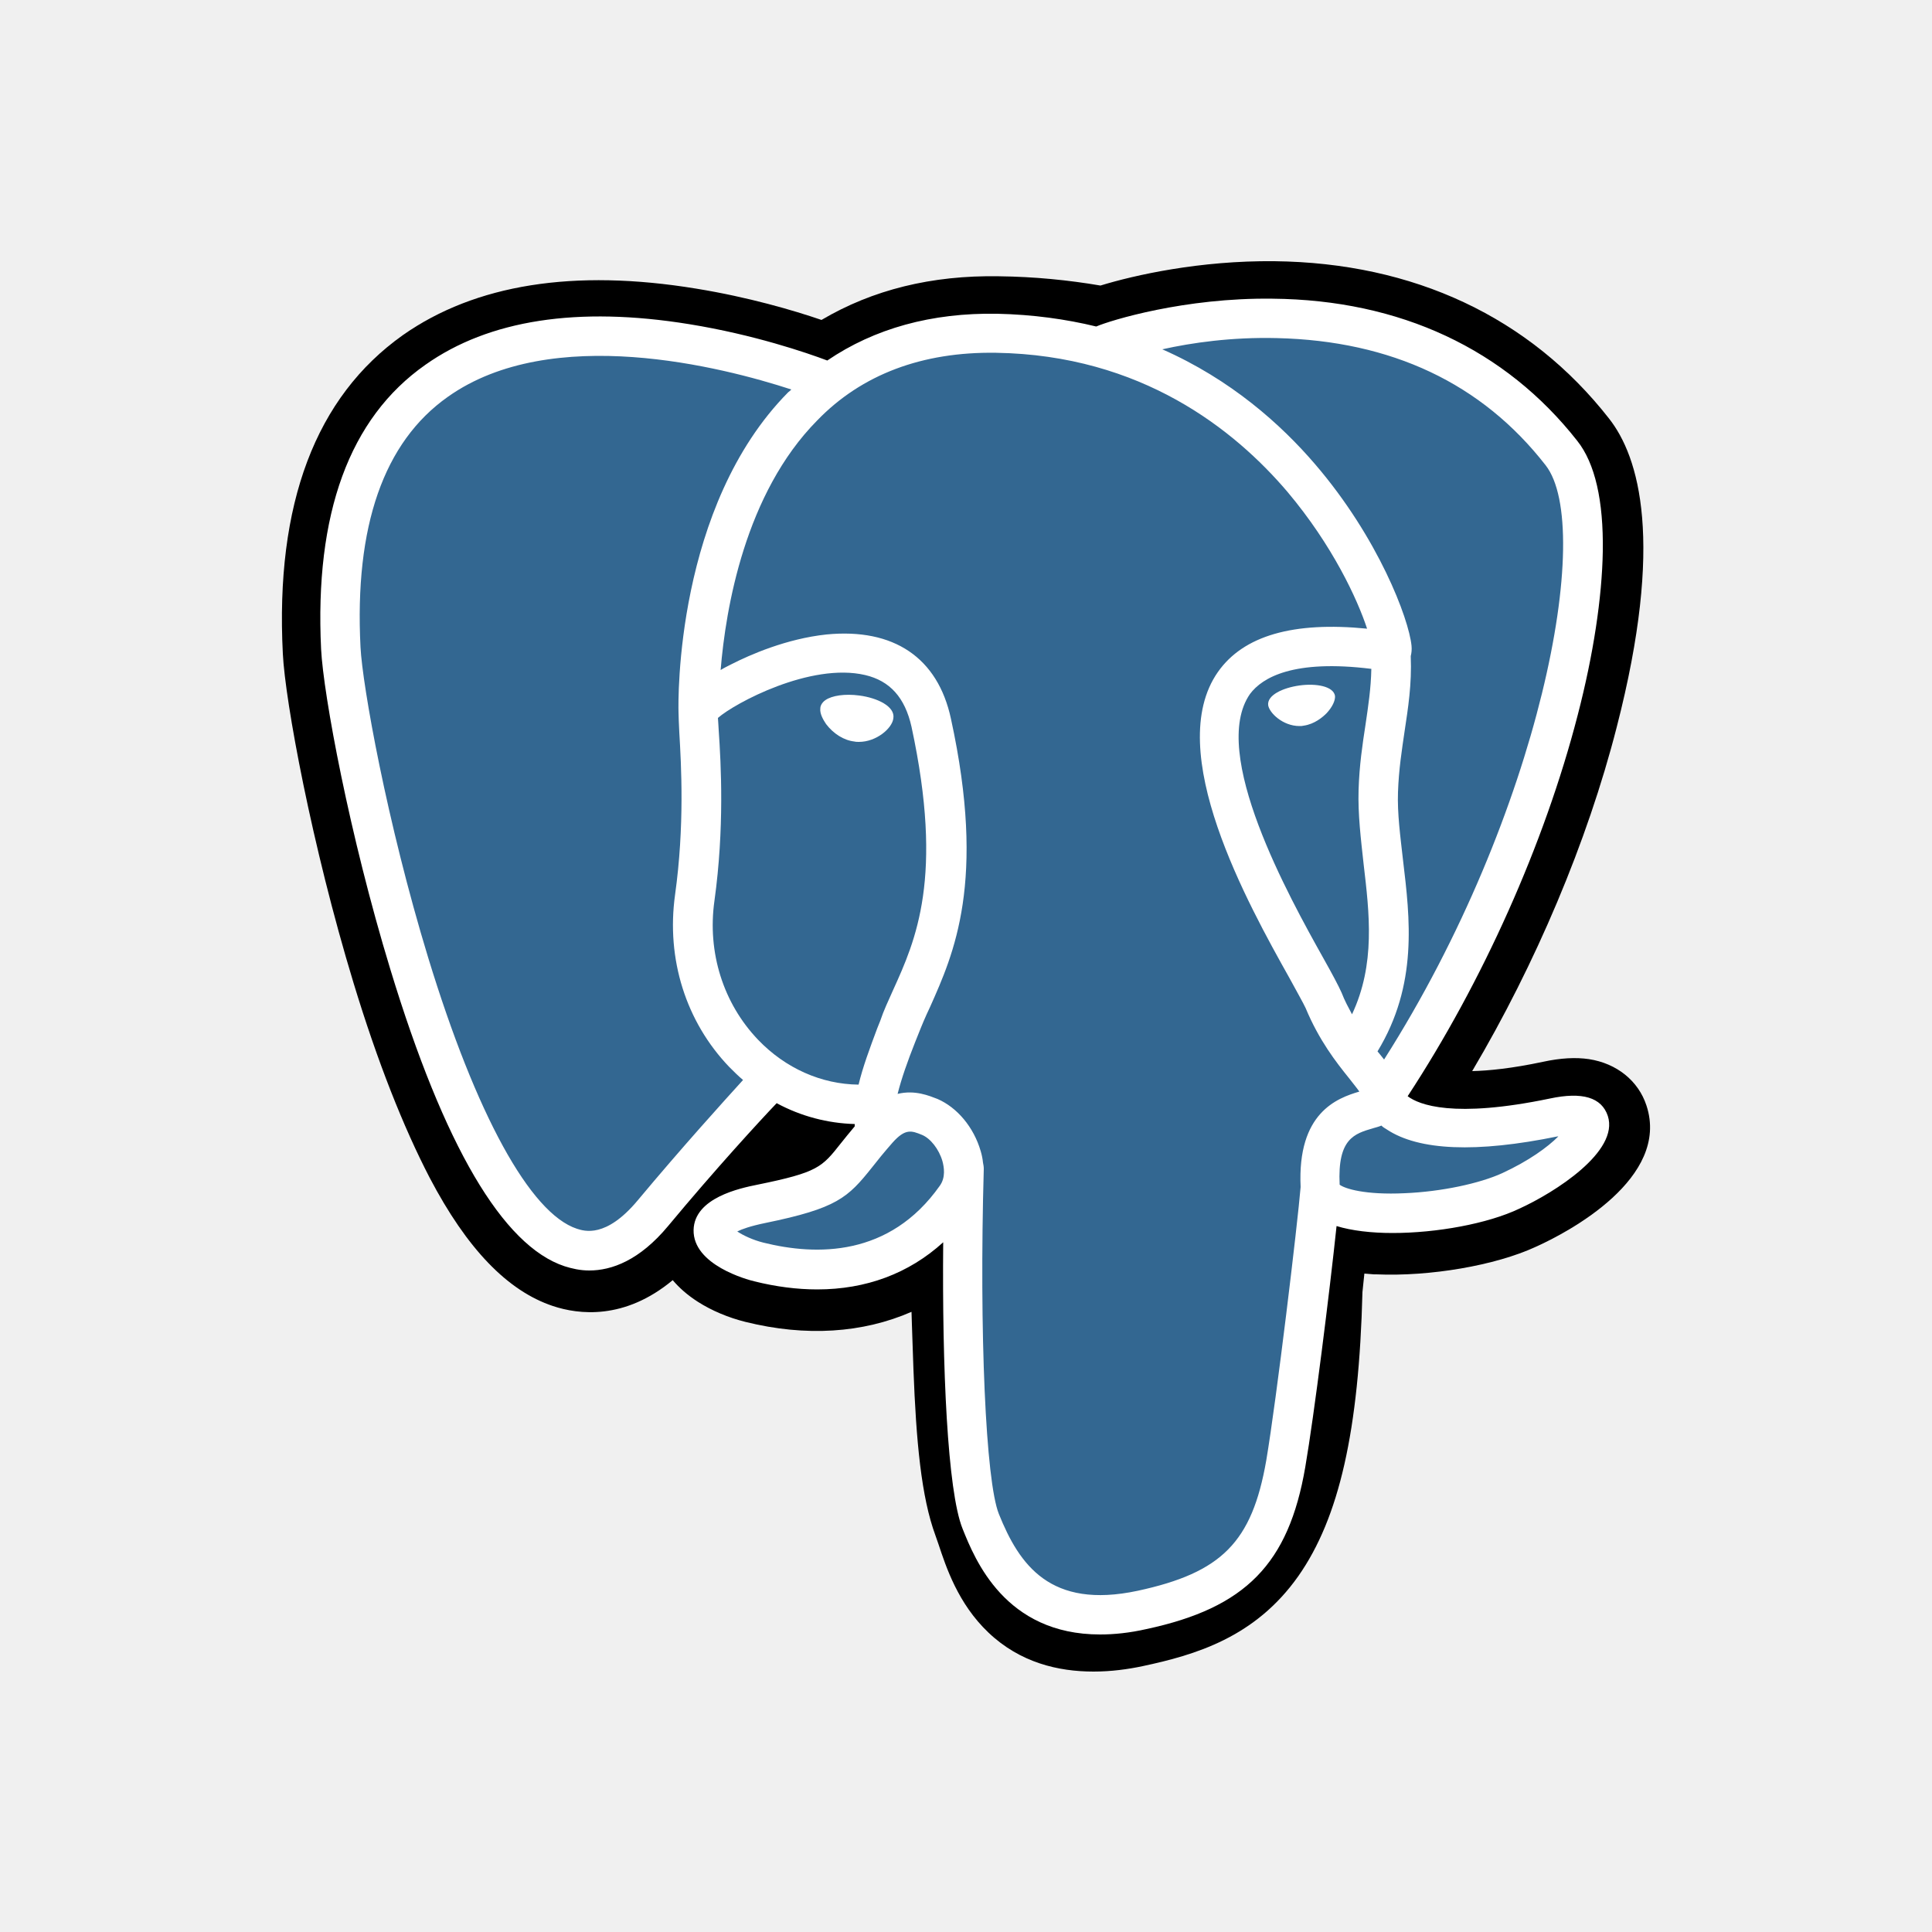
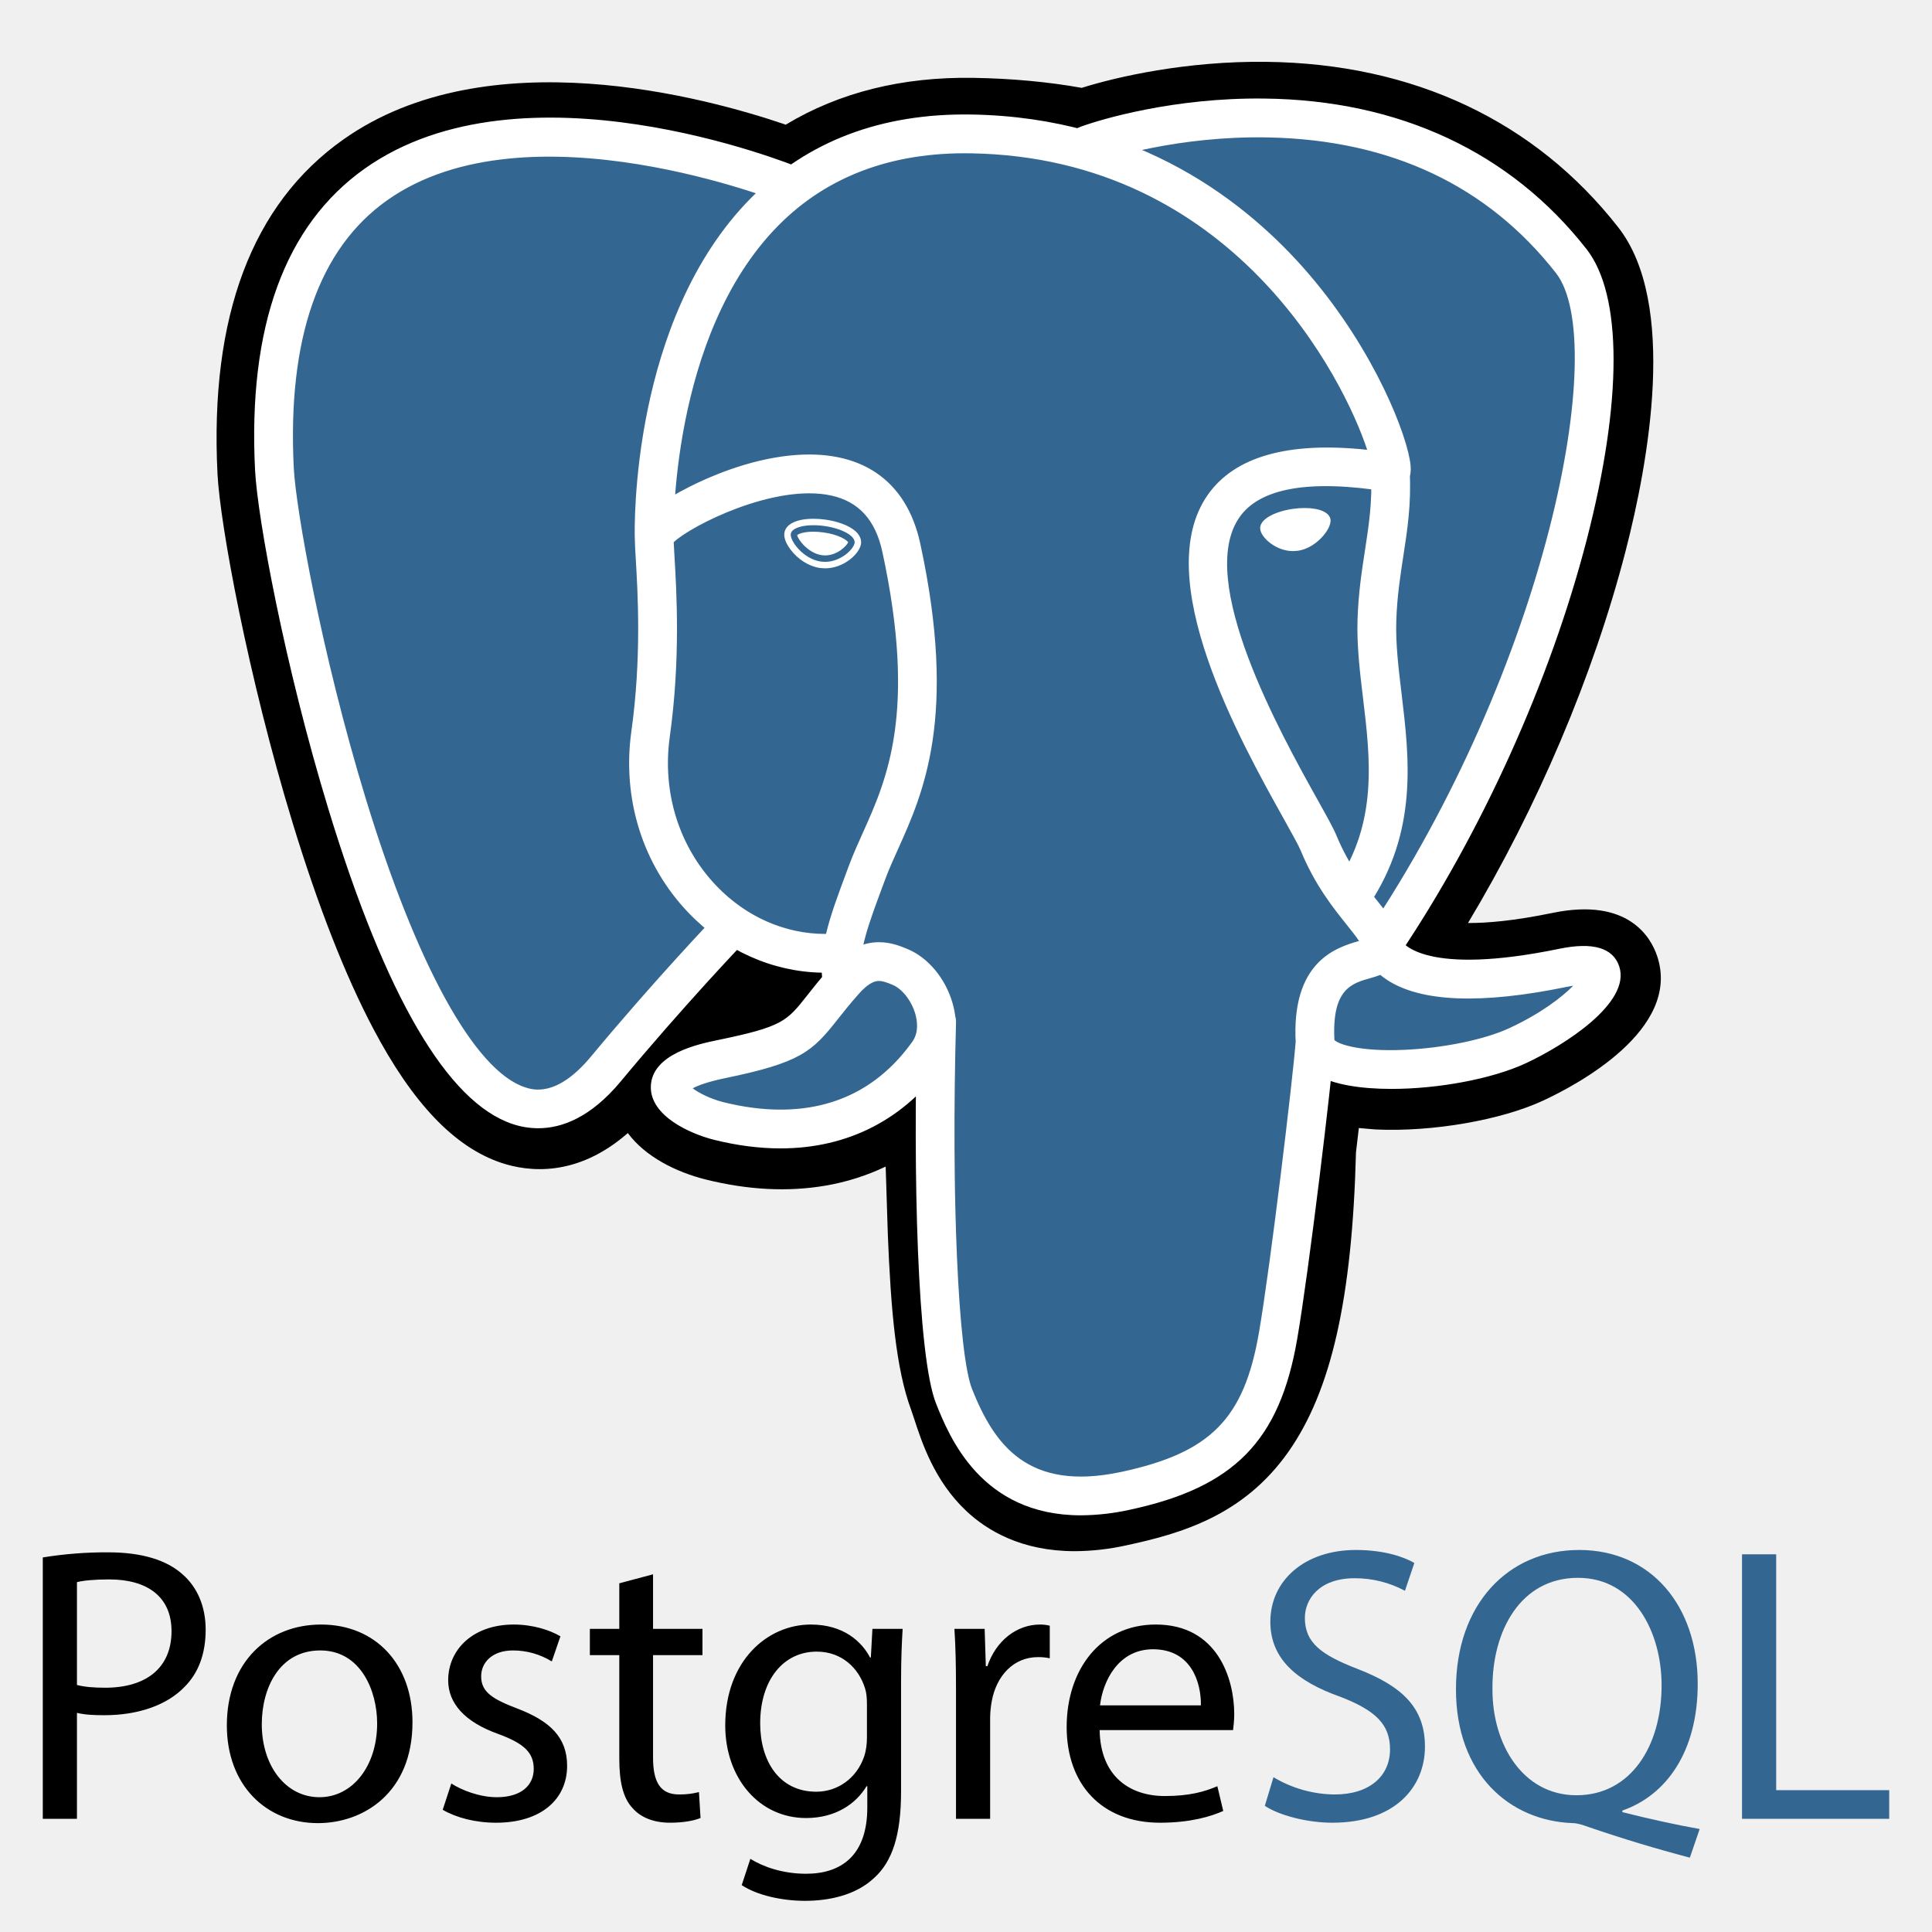
- <svg xmlns="http://www.w3.org/2000/svg" version="1.1" id="Layer_1" x="0px" y="0px" viewBox="0 0 500 500" style="enable-background:new 0 0 500 500;" xml:space="preserve">
-   <style type="text/css">
- 	.st0{fill:#336791;}
- 	.st1{fill:#FFFFFF;}
- </style>
-   <g id="XMLID_1_">
-     <path id="XMLID_3_" d="M426.1,286.1c-2.1-6.4-7.7-10.9-14.9-12c-3.4-0.5-7.3-0.3-11.9,0.7c-8,1.7-14,2.3-18.3,2.4   c16.4-27.7,29.8-59.3,37.4-89c12.4-48.1,5.8-70-2-79.9c-20.5-26.2-50.5-40.3-86.6-40.7c-19.3-0.2-36.2,3.6-45,6.3   c-8.2-1.4-17.1-2.3-26.3-2.4c-17.4-0.3-32.7,3.5-45.9,11.3c-7.3-2.5-18.9-5.9-32.4-8.1c-31.7-5.2-57.2-1.1-75.9,12   c-22.6,16-33.1,43.7-31.1,82.5c0.6,12.3,7.5,49.7,18.3,85.2c6.2,20.4,12.9,37.3,19.7,50.4c9.7,18.5,20.2,29.3,31.9,33.2   c6.6,2.2,18.5,3.7,31-6.7c1.6,1.9,3.7,3.8,6.5,5.6c3.6,2.3,7.9,4.1,12.3,5.2c15.7,3.9,30.4,2.9,43-2.6c0.1,2.2,0.1,4.4,0.2,6.2   c0.1,3,0.2,5.9,0.3,8.7c0.7,18.5,2,33,5.7,43c0.2,0.6,0.5,1.4,0.8,2.3c1.9,5.7,5,15.3,12.9,22.8c8.2,7.8,18.1,10.1,27.2,10.1   c4.6,0,8.9-0.6,12.7-1.4c13.6-2.9,29.1-7.4,40.3-23.3c10.6-15.1,15.7-37.7,16.6-73.5c0.1-1,0.2-2,0.3-2.9c0.1-0.6,0.1-1.3,0.2-1.9   l2.5,0.2l0.6,0c13.9,0.6,30.8-2.3,41.2-7.1C405.9,318.9,432.3,304.9,426.1,286.1" />
-     <path id="XMLID_4_" class="st0" d="M402.4,289.8c-41.2,8.5-44.1-5.5-44.1-5.5c43.5-64.6,61.7-146.6,46-166.6   c-42.8-54.7-117-28.8-118.2-28.2l-0.4,0.1c-8.1-1.7-17.3-2.7-27.5-2.9c-18.7-0.3-32.8,4.9-43.5,13c0,0-132.3-54.5-126.1,68.5   c1.3,26.2,37.5,198.1,80.7,146.1c15.8-19,31-35,31-35c7.6,5,16.6,7.6,26.2,6.7l0.7-0.6c-0.2,2.4-0.1,4.7,0.3,7.4   c-11.1,12.4-7.9,14.6-30.1,19.2c-22.5,4.6-9.3,12.9-0.7,15.1c10.5,2.6,34.7,6.3,51-16.6l-0.7,2.6c4.4,3.5,7.4,22.7,6.9,40.1   c-0.5,17.4-0.9,29.4,2.6,38.7c3.4,9.3,6.9,30.4,36.1,24.1c24.4-5.2,37.1-18.8,38.9-41.4c1.2-16.1,4.1-13.7,4.3-28.1l2.3-6.8   c2.6-21.8,0.4-28.8,15.5-25.6l3.7,0.3c11.1,0.5,25.6-1.8,34.1-5.7C409.6,300.3,420.4,286.1,402.4,289.8L402.4,289.8" />
-     <path id="XMLID_5_" class="st1" d="M222.4,180c-3.7-0.5-7.1,0-8.8,1.2c-1,0.7-1.3,1.6-1.3,2.1c-0.2,1.5,0.9,3.2,1.5,4.1   c1.9,2.5,4.6,4.2,7.3,4.5c0.4,0.1,0.8,0.1,1.2,0.1c4.5,0,8.6-3.5,8.9-6.1C231.7,182.8,227,180.6,222.4,180" />
-     <path id="XMLID_6_" class="st1" d="M345.5,180.1L345.5,180.1c-0.4-2.5-4.9-3.3-9.2-2.7c-4.3,0.6-8.4,2.5-8.1,5.1   c0.3,2,3.8,5.4,8.1,5.4c0.4,0,0.7,0,1.1-0.1c2.8-0.4,4.9-2.2,5.9-3.2C344.8,183,345.6,181.3,345.5,180.1" />
-     <path id="XMLID_15_" class="st1" d="M416.1,288.8c-1.6-4.8-6.6-6.3-15-4.5c-25,5.2-33.9,1.6-36.8-0.6c19.4-29.6,35.4-65.3,44-98.6   c4.1-15.8,6.3-30.5,6.5-42.4c0.2-13.1-2-22.8-6.6-28.6c-18.6-23.7-45.8-36.5-78.9-36.8c-22.7-0.3-41.9,5.6-45.6,7.2   c-7.8-1.9-16.4-3.1-25.6-3.3c-17-0.3-31.8,3.8-44,12.1c-5.3-2-19-6.7-35.7-9.4c-28.9-4.7-51.9-1.1-68.3,10.5   C90.4,108.2,81.4,133,83.1,168c0.6,11.8,7.3,48,17.9,82.8c13.9,45.7,29.1,71.6,45.1,76.9c1.9,0.6,4,1.1,6.4,1.1   c5.8,0,13-2.6,20.4-11.5c12.3-14.8,23.8-27.3,28.1-31.8c6.3,3.4,13.2,5.2,20.2,5.4c0,0.2,0,0.4,0,0.6c-1.4,1.7-2.6,3.1-3.6,4.4   c-4.9,6.2-5.9,7.5-21.6,10.7c-4.5,0.9-16.3,3.4-16.5,11.7c-0.2,9.1,14,12.9,15.7,13.3c5.6,1.4,11.1,2.1,16.3,2.1   c12.6,0,23.7-4.1,32.6-12.2c-0.3,32.4,1.1,64.4,5,74.1c3.2,8,11,27.4,35.6,27.4c3.6,0,7.6-0.4,12-1.4c25.7-5.5,36.8-16.9,41.1-41.9   c2.3-13.4,6.3-45.3,8.1-62.4c3.9,1.2,9,1.8,14.5,1.8c11.4,0,24.6-2.4,32.8-6.3C402.4,308.6,419.1,298,416.1,288.8z M354.9,173.1   c-0.1,5.1-0.8,9.6-1.5,14.4c-0.8,5.2-1.6,10.5-1.8,16.9c-0.2,6.3,0.6,12.8,1.3,19.2c1.5,12.8,3.1,25.9-3,38.9   c-0.9-1.7-1.9-3.5-2.7-5.6c-0.8-1.8-2.4-4.8-4.7-8.9c-8.9-15.9-29.6-53.2-19-68.4C326.7,175.3,334.8,170.6,354.9,173.1z    M330.5,87.5c29.6,0.7,53,11.7,69.5,32.9c12.7,16.2-1.3,90.1-41.8,153.8c-0.4-0.5-0.8-1-1.2-1.5c-0.2-0.2-0.3-0.4-0.5-0.6   c10.5-17.3,8.4-34.4,6.6-49.5c-0.7-6.2-1.5-12.1-1.3-17.6c0.2-5.9,1-10.9,1.7-15.7c0.9-6,1.9-12.2,1.6-19.5   c0.2-0.8,0.3-1.7,0.2-2.7c-0.7-7-8.6-27.9-24.9-46.9c-8.9-10.4-21.9-22-39.6-29.8C308.4,88.7,318.8,87.2,330.5,87.5z M165,310.7   c-8.2,9.8-13.8,7.9-15.7,7.3c-12.1-4-26.1-29.6-38.5-70.2c-10.7-35.1-17-70.4-17.5-80.3c-1.6-31.3,6-53.1,22.6-64.8   c26.9-19.1,71.1-7.7,88.9-1.9c-0.3,0.3-0.5,0.5-0.8,0.7c-29.2,29.5-28.5,79.8-28.4,82.8c0,1.2,0.1,2.9,0.2,5.2   c0.5,8.5,1.4,24.2-1.1,42.1c-2.3,16.6,2.8,32.8,14,44.5c1.2,1.2,2.4,2.4,3.6,3.4C187.4,284.9,176.6,296.8,165,310.7z M196.2,269.1   c-9-9.4-13.2-22.6-11.3-36c2.6-18.8,1.7-35.3,1.1-44.1c-0.1-1.2-0.1-2.3-0.2-3.2c4.3-3.8,24-14.4,38.1-11.1   c6.4,1.5,10.3,5.8,12,13.4c8.4,39,1.1,55.2-4.8,68.2c-1.2,2.7-2.4,5.2-3.3,7.9l-0.8,2c-1.9,5.1-3.7,9.9-4.8,14.5   C212.6,280.6,203.3,276.5,196.2,269.1z M197.6,321.6c-2.8-0.7-5.3-1.9-6.8-2.9c1.2-0.6,3.4-1.4,7.3-2.2   c18.5-3.8,21.3-6.5,27.6-14.4c1.4-1.8,3.1-3.9,5.3-6.4l0,0c3.3-3.7,4.9-3.1,7.6-2c2.2,0.9,4.4,3.7,5.3,6.8c0.4,1.5,0.9,4.2-0.7,6.4   C230.2,325.3,211.3,325,197.6,321.6z M294.4,411.7c-22.6,4.8-30.6-6.7-35.9-19.9c-3.4-8.5-5.1-46.9-3.9-89.3c0-0.6-0.1-1.1-0.2-1.6   c-0.1-1-0.3-2-0.6-3c-1.8-6.2-6.1-11.3-11.2-13.5c-2.1-0.8-5.8-2.4-10.3-1.3c1-4,2.6-8.5,4.5-13.3l0.8-2c0.9-2.3,1.9-4.7,3.1-7.2   c6.1-13.7,14.6-32.4,5.4-74.6c-3.4-15.8-14.8-23.5-32.2-21.8c-10.4,1.1-19.9,5.3-24.6,7.7c-1,0.5-2,1-2.8,1.5   c1.3-15.9,6.3-45.7,25-64.6C223,96.9,238.7,91,257.8,91.3c37.6,0.6,61.7,19.9,75.4,36c11.7,13.9,18.1,27.8,20.6,35.4   c-19.1-1.9-32,1.8-38.6,11.2c-14.3,20.4,7.8,60.1,18.5,79.2c1.9,3.5,3.6,6.5,4.2,7.8c3.5,8.4,7.9,14,11.2,18.1c1,1.3,2,2.5,2.7,3.5   c-5.8,1.7-16.1,5.5-15.2,24.7c-0.8,9.6-6.2,54.8-8.9,70.8C324,399.1,316.2,407,294.4,411.7z M388.8,303.6   c-5.9,2.7-15.8,4.8-25.2,5.2c-10.4,0.5-15.6-1.2-16.9-2.2c-0.6-12,3.9-13.2,8.6-14.6c0.7-0.2,1.5-0.4,2.2-0.7   c0.4,0.4,0.9,0.7,1.4,1c8.3,5.5,23.2,6.1,44.2,1.8l0.2,0C400.5,296.9,395.7,300.4,388.8,303.6z" />
-   </g>
+ <svg xmlns="http://www.w3.org/2000/svg" viewBox="0 0 128 128">
+   <path d="M85.988 76.075c.632-5.262.443-6.034 4.362-5.182l.995.088c3.014.137 6.957-.485 9.272-1.561 4.986-2.313 7.942-6.177 3.026-5.162-11.215 2.313-11.986-1.483-11.986-1.483C103.5 45.204 108.451 22.9 104.178 17.44 92.524 2.548 72.35 9.59 72.012 9.773l-.108.021c-2.216-.461-4.695-.735-7.481-.78-5.075-.083-8.926 1.331-11.847 3.546 0 0-35.989-14.827-34.315 18.646.356 7.121 10.207 53.882 21.956 39.758 4.294-5.164 8.444-9.531 8.444-9.531 2.061 1.369 4.528 2.067 7.116 1.816l.2-.17c-.062.641-.035 1.268.081 2.01-3.027 3.383-2.137 3.977-8.189 5.222-6.122 1.262-2.525 3.508-.178 4.095 2.848.713 9.433 1.722 13.884-4.509l-.177.711c1.188.95 1.107 6.827 1.275 11.026.168 4.199.45 8.117 1.306 10.429.856 2.31 1.866 8.261 9.819 6.557 6.646-1.426 11.727-3.476 12.19-22.545" />
+   <path d="M71.208 102.77c-3.518 0-5.808-1.36-7.2-2.674-2.1-1.981-2.933-4.534-3.43-6.059l-.215-.637c-1.002-2.705-1.341-6.599-1.542-11.613a199.25 199.25 0 01-.075-2.352c-.017-.601-.038-1.355-.068-2.146a15.157 15.157 0 01-3.997 1.264c-2.48.424-5.146.286-7.926-.409-1.961-.49-3.999-1.506-5.16-3.076-3.385 2.965-6.614 2.562-8.373 1.976-3.103-1.035-5.88-3.942-8.491-8.89-1.859-3.523-3.658-8.115-5.347-13.646-2.94-9.633-4.808-19.779-4.974-23.109-.522-10.427 2.284-17.883 8.34-22.16 9.555-6.749 24.03-2.781 29.307-.979 3.545-2.137 7.716-3.178 12.43-3.102 2.532.041 4.942.264 7.181.662 2.335-.734 6.949-1.788 12.23-1.723 9.73.116 17.793 3.908 23.316 10.966 3.941 5.036 1.993 15.61.48 21.466-2.127 8.235-5.856 16.996-10.436 24.622 1.244.009 3.045-.141 5.607-.669 5.054-1.044 6.531 1.666 6.932 2.879 1.607 4.867-5.378 8.544-7.557 9.555-2.792 1.297-7.343 2.086-11.071 1.915l-.163-.011-.979-.086-.097.816-.093.799c-.25 9.664-1.631 15.784-4.472 19.829-2.977 4.239-7.116 5.428-10.761 6.209a16.146 16.146 0 01-3.396.383zm-7.402-35.174c2.271 1.817 2.47 5.236 2.647 11.626.022.797.043 1.552.071 2.257.086 2.134.287 7.132 1.069 9.244.111.298.21.602.314.922.872 2.672 1.31 4.011 5.081 3.203 3.167-.678 4.794-1.287 6.068-3.101 1.852-2.638 2.888-7.941 3.078-15.767l3.852.094-3.826-.459.112-.955c.367-3.148.631-5.424 2.736-6.928 1.688-1.207 3.613-1.09 5.146-.814-1.684-1.271-2.15-2.765-2.274-3.377l-.321-1.582.902-1.34c5.2-7.716 9.489-17.199 11.767-26.018 2.34-9.062 1.626-13.875.913-14.785-9.446-12.071-25.829-7.088-27.539-6.521l-.29.156-1.45.271-.743-.154c-2.047-.425-4.321-.66-6.76-.7-3.831-.064-6.921.841-9.455 2.764l-1.758 1.333-2.041-.841c-4.358-1.782-17.162-5.365-23.918-.58-3.75 2.656-5.458 7.861-5.078 15.47.125 2.512 1.833 12.021 4.647 21.245 3.891 12.746 7.427 16.979 8.903 17.472.257.087.926-.433 1.591-1.231 4.326-5.203 8.44-9.54 8.613-9.723l2.231-2.347 2.697 1.792c1.087.723 2.286 1.132 3.518 1.209l6.433-5.486-.932 9.51c-.021.214-.031.504.053 1.044l.28 1.803-1.213 1.358-.14.157 3.534 1.632 1.482-1.853z" />
+   <path fill="#336791" d="M103.646 64.258c-11.216 2.313-11.987-1.484-11.987-1.484 11.842-17.571 16.792-39.876 12.52-45.335C92.524 2.547 72.35 9.59 72.013 9.773l-.109.019c-2.216-.459-4.695-.733-7.482-.778-5.075-.083-8.925 1.33-11.846 3.545 0 0-35.99-14.826-34.316 18.647.356 7.121 10.207 53.882 21.956 39.758 4.294-5.164 8.443-9.531 8.443-9.531 2.061 1.369 4.528 2.067 7.115 1.816l.201-.17c-.062.641-.034 1.268.08 2.01-3.026 3.383-2.138 3.977-8.188 5.222-6.123 1.262-2.526 3.508-.177 4.095 2.847.713 9.433 1.722 13.883-4.509l-.178.711c1.186.95 2.019 6.179 1.879 10.919s-.233 7.994.702 10.536c.935 2.541 1.866 8.261 9.82 6.557 6.646-1.425 10.09-5.116 10.57-11.272.34-4.377 1.109-3.73 1.158-7.644l.618-1.853c.711-5.934.113-7.848 4.208-6.957l.995.087c3.014.138 6.958-.485 9.273-1.561 4.986-2.314 7.943-6.177 3.028-5.162z" />
+   <path fill="#fff" d="M71.61 100.394c-6.631.001-8.731-5.25-9.591-7.397-1.257-3.146-1.529-15.358-1.249-25.373a1.286 1.286 0 012.57.072c-.323 11.551.136 22.018 1.066 24.346 1.453 3.632 3.656 6.809 9.887 5.475 5.915-1.269 8.13-3.512 9.116-9.23.758-4.389 2.254-16.874 2.438-19.338a1.285 1.285 0 012.563.191c-.192 2.564-1.682 15.026-2.469 19.584-1.165 6.755-4.176 9.819-11.11 11.306a15.462 15.462 0 01-3.221.364zM35.659 74.749a5.343 5.343 0 01-1.704-.281c-4.307-1.437-8.409-8.451-12.193-20.849-2.88-9.438-4.705-19.288-4.865-22.489-.475-9.49 1.97-16.205 7.265-19.957 10.476-7.423 28.1-.354 28.845-.05a1.285 1.285 0 01-.972 2.379v.001c-.17-.07-17.07-6.84-26.392-.229-4.528 3.211-6.607 9.175-6.18 17.729.135 2.696 1.84 12.311 4.757 21.867 3.378 11.067 7.223 18.052 10.548 19.16.521.175 2.109.704 4.381-2.026 4.272-5.14 8.197-9.242 8.236-9.283a1.286 1.286 0 011.856 1.778c-.039.04-3.904 4.081-8.116 9.148-1.995 2.398-3.908 3.102-5.466 3.102zm55.92-10.829a1.284 1.284 0 01-1.065-2.004c11.971-17.764 16.173-39.227 12.574-43.825-4.53-5.788-10.927-8.812-19.012-8.985-5.987-.13-10.746 1.399-11.523 1.666l-.195.079c-.782.246-1.382-.183-1.608-.684a1.29 1.29 0 01.508-1.631l.346-.142-.017.005.018-.006c1.321-.483 6.152-1.933 12.137-1.864 8.947.094 16.337 3.545 21.371 9.977 2.382 3.044 2.387 10.057.015 19.24-2.418 9.362-6.968 19.425-12.482 27.607a1.282 1.282 0 01-1.067.567zm.611 8.223c-2.044 0-3.876-.287-4.973-.945-1.128-.675-1.343-1.594-1.371-2.081-.308-5.404 2.674-6.345 4.195-6.774-.212-.32-.514-.697-.825-1.086-.887-1.108-2.101-2.626-3.037-4.896-.146-.354-.606-1.179-1.138-2.133-2.883-5.169-8.881-15.926-5.028-21.435 1.784-2.549 5.334-3.552 10.566-2.992-1.539-4.689-8.869-19.358-26.259-19.643-5.231-.088-9.521 1.521-12.744 4.775-7.217 7.289-6.955 20.477-6.952 20.608a1.284 1.284 0 11-2.569.067c-.016-.585-.286-14.424 7.695-22.484 3.735-3.772 8.651-5.634 14.612-5.537C75.49 7.77 82.651 13.426 86.7 18.14c4.412 5.136 6.576 10.802 6.754 12.692.133 1.406-.876 1.688-1.08 1.729l-.463.011c-5.135-.822-8.429-.252-9.791 1.695-2.931 4.188 2.743 14.363 5.166 18.709.619 1.108 1.065 1.909 1.269 2.404.796 1.93 1.834 3.227 2.668 4.269.733.917 1.369 1.711 1.597 2.645.105.185 1.603 2.399 10.488.565 2.227-.459 3.562-.066 3.97 1.168.803 2.429-3.702 5.261-6.196 6.42-2.238 1.039-5.805 1.696-8.892 1.696zm-3.781-3.238c.281.285 1.691.775 4.612.65 2.596-.112 5.335-.677 6.979-1.439 2.102-.976 3.504-2.067 4.231-2.812l-.404.074c-5.681 1.173-9.699 1.017-11.942-.465a4.821 4.821 0 01-.435-.323c-.243.096-.468.159-.628.204-1.273.357-2.589.726-2.413 4.111zm-36.697 7.179c-1.411 0-2.896-.191-4.413-.572-1.571-.393-4.221-1.576-4.18-3.519.045-2.181 3.216-2.835 4.411-3.081 4.312-.888 4.593-1.244 5.941-2.955.393-.499.882-1.12 1.548-1.865.99-1.107 2.072-1.669 3.216-1.669.796 0 1.45.271 1.881.449 1.376.57 2.524 1.948 2.996 3.598.426 1.488.223 2.92-.572 4.032-2.608 3.653-6.352 5.582-10.828 5.582zm-5.817-3.98c.388.299 1.164.699 2.027.916 1.314.328 2.588.495 3.79.495 3.662 0 6.601-1.517 8.737-4.506.445-.624.312-1.415.193-1.832-.25-.872-.87-1.665-1.509-1.931-.347-.144-.634-.254-.898-.254-.142 0-.573 0-1.3.813-.614.686-1.055 1.246-1.446 1.741-1.678 2.131-2.447 2.854-7.441 3.883-1.218.252-1.843.506-2.153.675zm9.882-5.928a1.286 1.286 0 01-1.269-1.09 6.026 6.026 0 01-.064-.644c-3.274-.062-6.432-1.466-8.829-3.968-3.031-3.163-4.411-7.545-3.785-12.022.68-4.862.426-9.154.289-11.46a25.514 25.514 0 01-.063-1.425c.002-.406.01-1.485 3.615-3.312 1.282-.65 3.853-1.784 6.661-2.075 4.654-.48 7.721 1.592 8.639 5.836 2.478 11.46.196 16.529-1.47 20.23-.311.688-.604 1.34-.838 1.97l-.207.557c-.88 2.36-1.641 4.399-1.407 5.923a1.287 1.287 0 01-1.075 1.466l-.197.014zM44.634 35.922l.051.918c.142 2.395.406 6.853-.31 11.969-.516 3.692.612 7.297 3.095 9.888 1.962 2.048 4.546 3.178 7.201 3.178h.055c.298-1.253.791-2.575 1.322-4l.206-.553c.265-.712.575-1.401.903-2.13 1.604-3.564 3.6-8 1.301-18.633-.456-2.105-1.56-3.324-3.375-3.726-3.728-.824-9.283 1.98-10.449 3.089zm7.756-.545c-.064.454.833 1.667 2.001 1.829 1.167.163 2.166-.785 2.229-1.239.063-.455-.833-.955-2.002-1.118-1.167-.163-2.166.073-2.228.528zm2.27 2.277l-.328-.023c-.725-.101-1.458-.558-1.959-1.223-.176-.233-.464-.687-.407-1.091.082-.593.804-.947 1.933-.947.253 0 .515.019.78.055.616.086 1.189.264 1.612.5.733.41.787.866.754 1.103-.091.653-1.133 1.626-2.385 1.626zm-1.844-2.201c.037.28.73 1.205 1.634 1.33l.209.015c.834 0 1.458-.657 1.531-.872-.077-.146-.613-.511-1.631-.651a4.72 4.72 0 00-.661-.048c-.652-.001-1.001.146-1.082.226zm35.121-1.003c.063.455-.832 1.668-2.001 1.83-1.168.162-2.167-.785-2.231-1.24-.062-.454.834-.955 2.002-1.117 1.168-.164 2.166.074 2.23.527zm-2.27 2.062c-1.125 0-2.094-.875-2.174-1.442-.092-.681 1.029-1.199 2.185-1.359.254-.036.506-.054.749-.054.997 0 1.657.293 1.723.764.043.306-.191.777-.595 1.201-.266.28-.826.765-1.588.87l-.3.02zm.759-2.427c-.223 0-.455.017-.69.049-1.162.161-1.853.628-1.82.878.039.274.78 1.072 1.75 1.072l.239-.017c.634-.089 1.11-.502 1.337-.741.356-.375.498-.727.481-.848-.021-.157-.449-.393-1.297-.393zm3.194 26.453a1.285 1.285 0 01-1.067-2c2.736-4.087 2.235-8.256 1.751-12.286-.207-1.718-.42-3.493-.364-5.198.056-1.753.278-3.199.494-4.599.255-1.657.496-3.224.396-5.082a1.286 1.286 0 012.567-.138c.114 2.124-.159 3.896-.423 5.611-.204 1.323-.415 2.691-.466 4.29-.049 1.509.144 3.112.348 4.808.516 4.287 1.099 9.146-2.167 14.023-.248.37-.655.571-1.069.571z" />
+   <path d="M2.835 103.184a26.23 26.23 0 014.343-.338c2.235 0 3.874.52 4.914 1.456.962.832 1.534 2.106 1.534 3.667 0 1.586-.469 2.834-1.353 3.744-1.196 1.274-3.146 1.924-5.356 1.924-.676 0-1.3-.026-1.819-.156v7.021H2.835v-17.318zm2.263 8.45c.494.13 1.118.182 1.872.182 2.729 0 4.394-1.326 4.394-3.744 0-2.314-1.638-3.432-4.134-3.432-.988 0-1.742.078-2.132.182v6.812zm22.23 2.47c0 4.654-3.225 6.683-6.267 6.683-3.406 0-6.032-2.496-6.032-6.475 0-4.212 2.756-6.682 6.24-6.682 3.615-.001 6.059 2.626 6.059 6.474zm-9.984.13c0 2.756 1.586 4.836 3.822 4.836 2.184 0 3.821-2.054 3.821-4.888 0-2.132-1.065-4.836-3.77-4.836s-3.873 2.496-3.873 4.888zm12.557 3.926c.676.442 1.872.91 3.016.91 1.664 0 2.444-.832 2.444-1.872 0-1.092-.649-1.69-2.34-2.314-2.262-.806-3.328-2.054-3.328-3.562 0-2.028 1.638-3.692 4.342-3.692 1.274 0 2.393.364 3.095.78l-.572 1.664a4.897 4.897 0 00-2.574-.728c-1.352 0-2.106.78-2.106 1.716 0 1.04.755 1.508 2.393 2.132 2.184.832 3.302 1.924 3.302 3.796 0 2.21-1.716 3.77-4.706 3.77-1.378 0-2.652-.338-3.536-.858l.57-1.742zm13.365-13.859v3.614h3.275v1.742h-3.275v6.786c0 1.56.441 2.444 1.716 2.444a5.09 5.09 0 001.326-.156l.104 1.716c-.441.182-1.144.312-2.027.312-1.066 0-1.925-.338-2.471-.962-.649-.676-.884-1.794-.884-3.276v-6.864h-1.95v-1.742h1.95v-3.016l2.236-.598zm16.536 3.615c-.053.91-.104 1.924-.104 3.458v7.306c0 2.886-.572 4.654-1.794 5.747-1.222 1.144-2.99 1.508-4.576 1.508-1.508 0-3.172-.364-4.187-1.04l.572-1.742c.832.52 2.132.988 3.692.988 2.34 0 4.056-1.222 4.056-4.394v-1.404h-.052c-.702 1.17-2.054 2.106-4.004 2.106-3.12 0-5.356-2.652-5.356-6.137 0-4.264 2.782-6.682 5.668-6.682 2.185 0 3.381 1.144 3.927 2.184h.052l.104-1.898h2.002zm-2.366 4.966c0-.39-.026-.728-.13-1.04-.416-1.326-1.534-2.418-3.198-2.418-2.185 0-3.744 1.846-3.744 4.758 0 2.47 1.248 4.524 3.718 4.524 1.404 0 2.678-.884 3.172-2.34.13-.39.183-.832.183-1.222v-2.262zm5.901-1.04c0-1.482-.026-2.756-.104-3.926h2.003l.077 2.47h.104c.572-1.69 1.95-2.756 3.484-2.756.26 0 .441.026.649.078v2.158a3.428 3.428 0 00-.779-.078c-1.612 0-2.757 1.222-3.068 2.938a6.44 6.44 0 00-.104 1.066v6.708h-2.262v-8.658zm9.517 2.782c.052 3.094 2.027 4.368 4.315 4.368 1.639 0 2.626-.286 3.484-.65l.39 1.638c-.806.364-2.184.78-4.186.78-3.874 0-6.188-2.548-6.188-6.344 0-3.796 2.236-6.787 5.902-6.787 4.108 0 5.2 3.614 5.2 5.928 0 .468-.052.832-.078 1.066h-8.839zm6.708-1.638c.025-1.456-.599-3.718-3.172-3.718-2.314 0-3.328 2.132-3.511 3.718h6.683z" />
+   <path fill="#336791" d="M84.371 117.744a8.016 8.016 0 004.056 1.144c2.314 0 3.666-1.222 3.666-2.99 0-1.638-.936-2.574-3.302-3.484-2.86-1.014-4.628-2.496-4.628-4.966 0-2.73 2.262-4.758 5.668-4.758 1.794 0 3.094.416 3.874.858l-.624 1.846a6.98 6.98 0 00-3.328-.832c-2.392 0-3.302 1.43-3.302 2.626 0 1.638 1.065 2.444 3.484 3.38 2.964 1.145 4.472 2.574 4.472 5.148 0 2.704-2.002 5.044-6.136 5.044-1.69 0-3.536-.494-4.473-1.118l.573-1.898zm27.586 5.33a94.846 94.846 0 01-6.708-2.028c-.364-.13-.728-.26-1.066-.26-4.16-.156-7.722-3.224-7.722-8.866 0-5.616 3.432-9.23 8.164-9.23 4.758 0 7.853 3.692 7.853 8.866 0 4.498-2.08 7.384-4.992 8.398v.104c1.742.442 3.64.858 5.122 1.118l-.651 1.898zm-1.872-11.414c0-3.51-1.819-7.125-5.538-7.125-3.822 0-5.694 3.536-5.668 7.333-.026 3.718 2.028 7.072 5.564 7.072 3.615 0 5.642-3.276 5.642-7.28zm5.329-8.684h2.263v15.626h7.488v1.898h-9.751v-17.524z" />
</svg>
